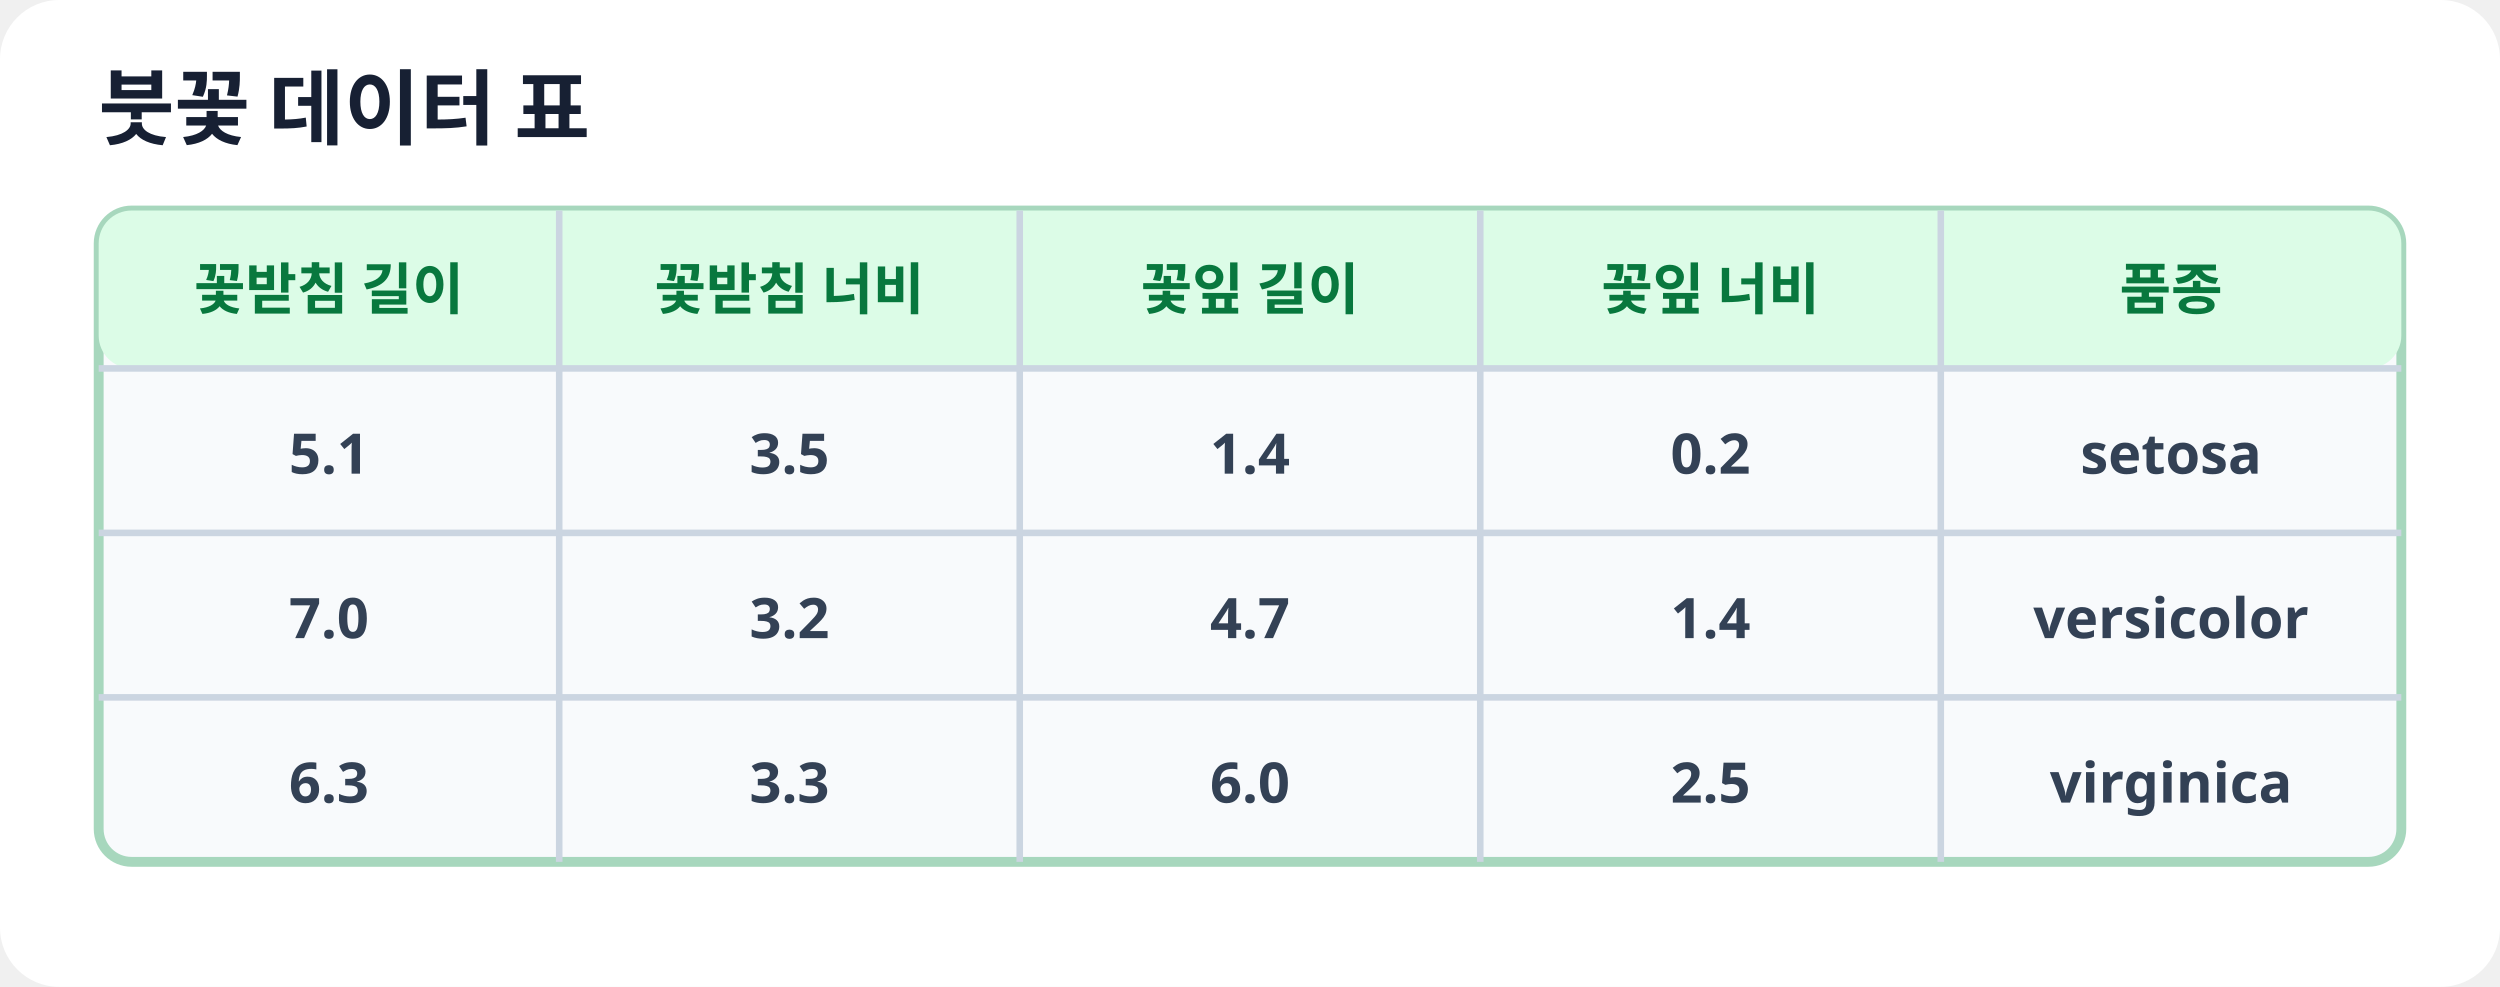
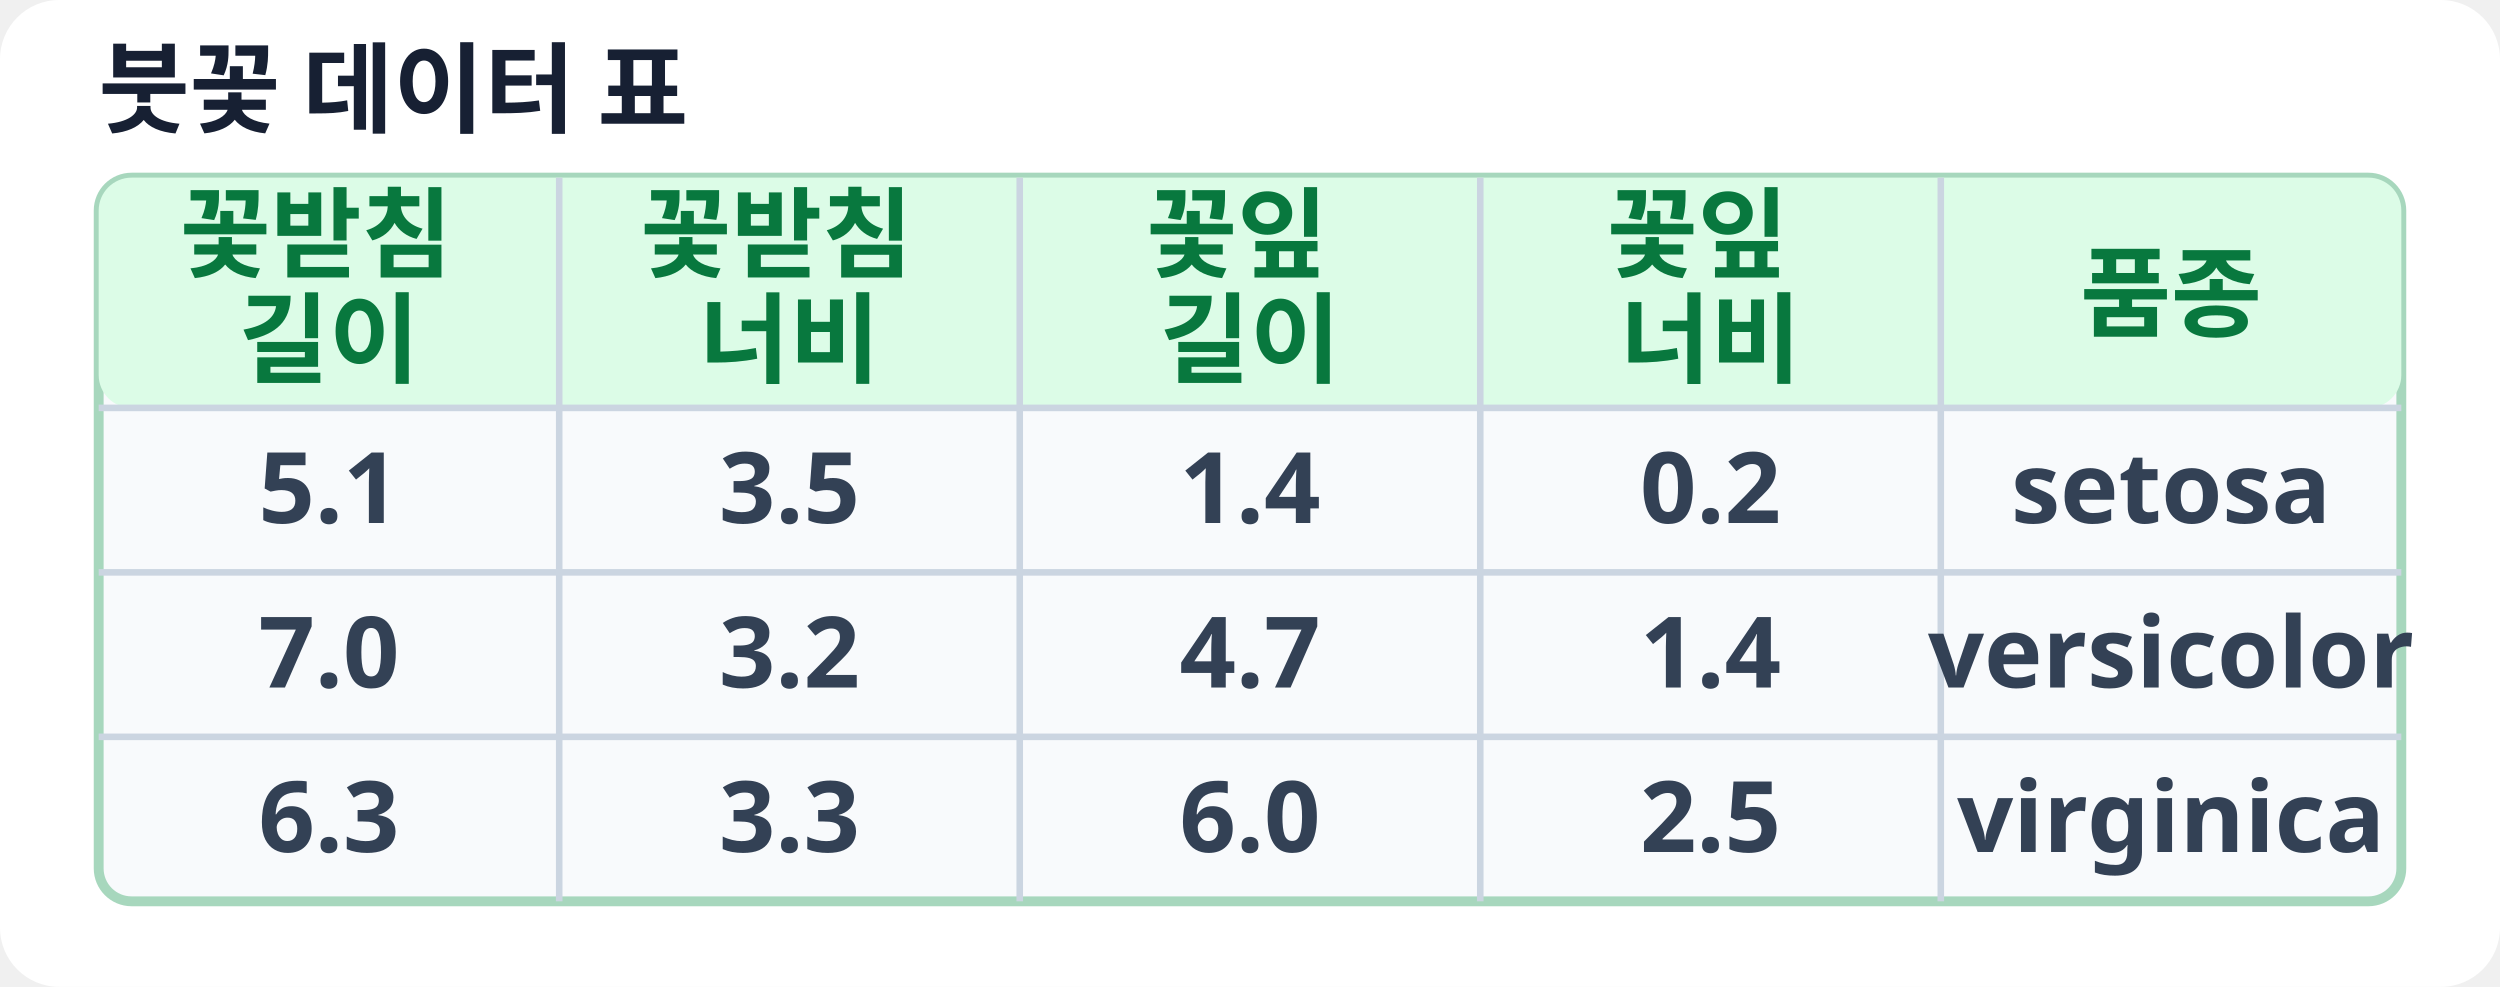
<svg xmlns="http://www.w3.org/2000/svg" width="760" height="300" viewBox="0 0 760 300">
+   <style>text { font-weight: 700 !important; }</style>
  <rect width="760" height="300" rx="18" fill="#fff" />
-   <text x="30" y="42" font-family="Apple SD Gothic Neo, Noto Sans KR, sans-serif" font-size="25" font-weight="800" fill="#172033">붓꽃 데이터 표</text>
-   <g transform="translate(30 64)" font-family="Apple SD Gothic Neo, Noto Sans KR, sans-serif" font-size="17" text-anchor="middle">
-     <rect width="700" height="198" rx="10" fill="#f8fafc" stroke="#a7d7bd" stroke-width="3" />
-     <rect width="700" height="48" rx="10" fill="#dcfce7" />
+   <text x="30" y="38" font-family="sans-serif" font-size="30" font-weight="800" fill="#172033">붓꽃 데이터 표</text>
+   <g transform="translate(30 54)" font-family="sans-serif" font-size="30" text-anchor="middle">
+     <rect width="700" height="220" rx="10" fill="#f8fafc" stroke="#a7d7bd" stroke-width="3" />
+     <rect width="700" height="70" rx="10" fill="#dcfce7" />
    <g stroke="#cbd5e1" stroke-width="2">
-       <path d="M0 48H700M0 98H700M0 148H700M140 0V198M280 0V198M420 0V198M560 0V198" />
+       <path d="M0 70H700M0 120H700M0 170H700M140 0V220M280 0V220M420 0V220M560 0V220" />
    </g>
    <g font-weight="800" fill="#08783e">
-       <text x="70" y="30">꽃받침 길이</text>
-       <text x="210" y="30">꽃받침 너비</text>
-       <text x="350" y="30">꽃잎 길이</text>
-       <text x="490" y="30">꽃잎 너비</text>
-       <text x="630" y="30">품종</text>
+       <text x="70" y="28">
+         <tspan x="70">꽃받침</tspan>
+         <tspan x="70" dy="32">길이</tspan>
+       </text>
+       <text x="210" y="28">
+         <tspan x="210">꽃받침</tspan>
+         <tspan x="210" dy="32">너비</tspan>
+       </text>
+       <text x="350" y="28">
+         <tspan x="350">꽃잎</tspan>
+         <tspan x="350" dy="32">길이</tspan>
+       </text>
+       <text x="490" y="28">
+         <tspan x="490">꽃잎</tspan>
+         <tspan x="490" dy="32">너비</tspan>
+       </text>
+       <text x="630" y="46">품종</text>
    </g>
-     <g fill="#334155" font-weight="700">
-       <text x="70" y="80">5.1</text>
-       <text x="210" y="80">3.5</text>
-       <text x="350" y="80">1.4</text>
-       <text x="490" y="80">0.2</text>
-       <text x="630" y="80">setosa</text>
-       <text x="70" y="130">7.0</text>
-       <text x="210" y="130">3.2</text>
-       <text x="350" y="130">4.7</text>
-       <text x="490" y="130">1.4</text>
-       <text x="630" y="130">versicolor</text>
-       <text x="70" y="180">6.3</text>
-       <text x="210" y="180">3.3</text>
-       <text x="350" y="180">6.0</text>
-       <text x="490" y="180">2.5</text>
-       <text x="630" y="180">virginica</text>
+     <g fill="#334155" font-weight="800">
+       <text x="70" y="105">5.1</text>
+       <text x="210" y="105">3.5</text>
+       <text x="350" y="105">1.4</text>
+       <text x="490" y="105">0.2</text>
+       <text x="630" y="105">setosa</text>
+       <text x="70" y="155">7.0</text>
+       <text x="210" y="155">3.2</text>
+       <text x="350" y="155">4.7</text>
+       <text x="490" y="155">1.4</text>
+       <text x="630" y="155">versicolor</text>
+       <text x="70" y="205">6.3</text>
+       <text x="210" y="205">3.3</text>
+       <text x="350" y="205">6.0</text>
+       <text x="490" y="205">2.5</text>
+       <text x="630" y="205">virginica</text>
    </g>
  </g>
</svg>
